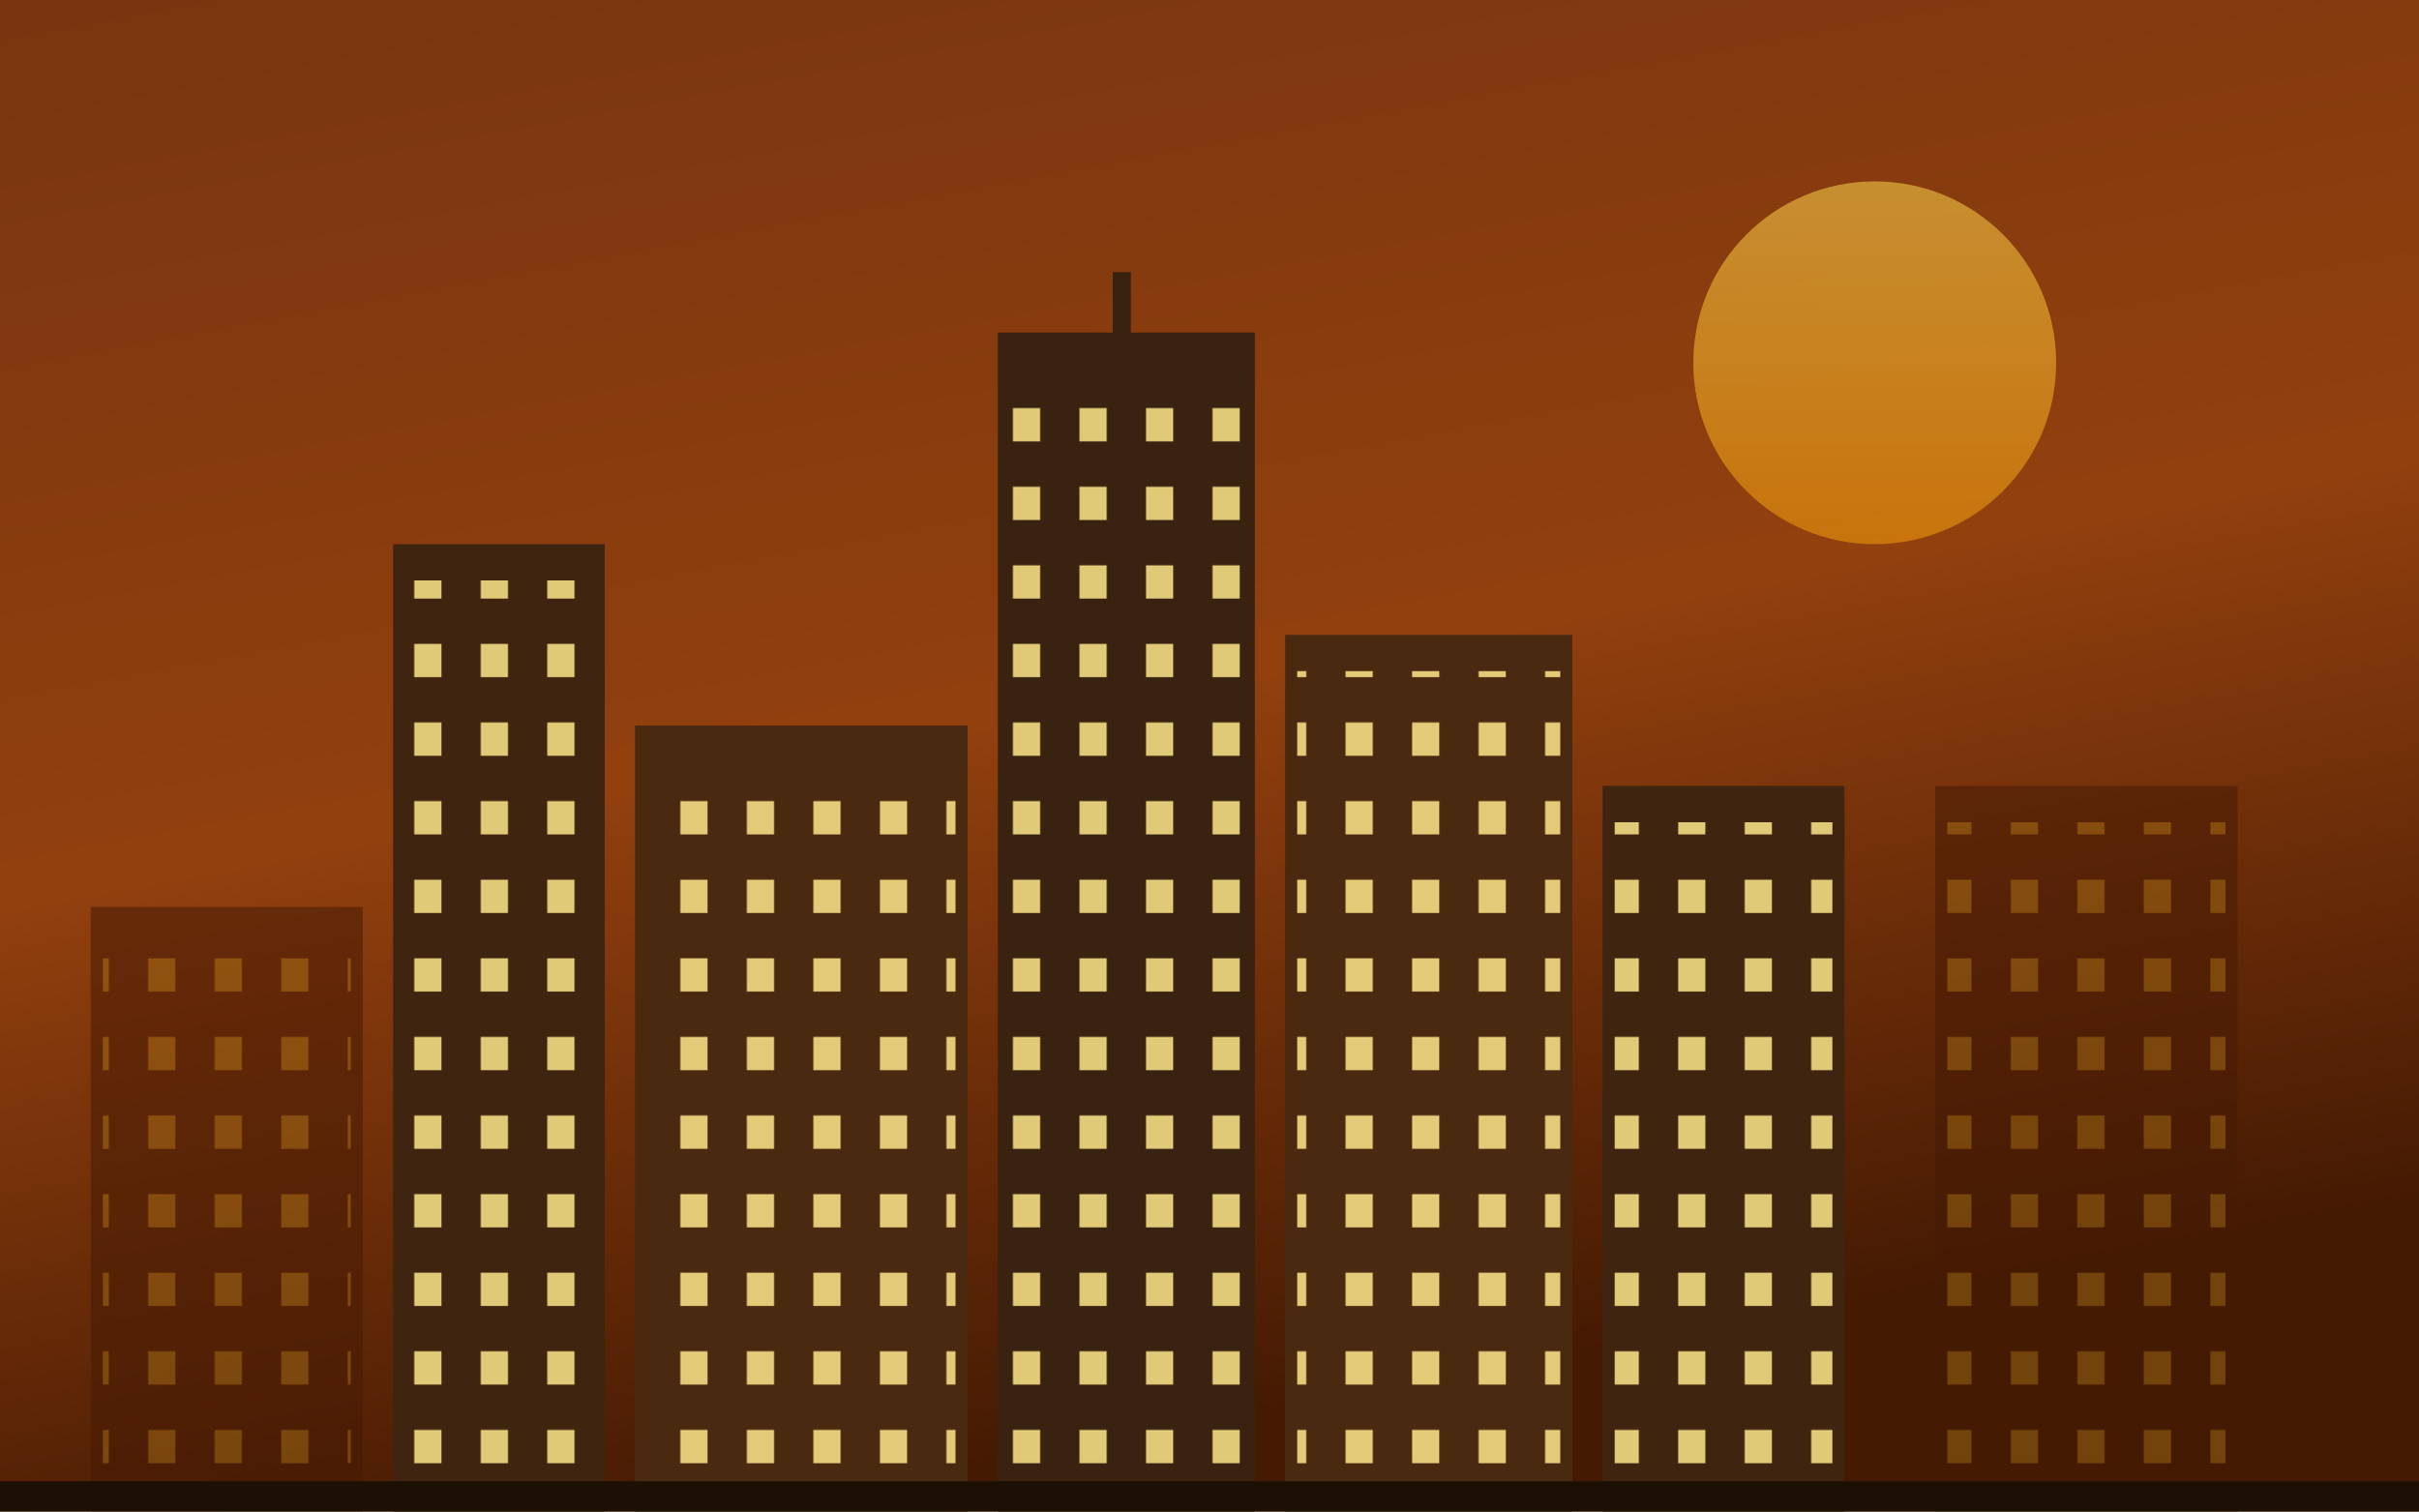
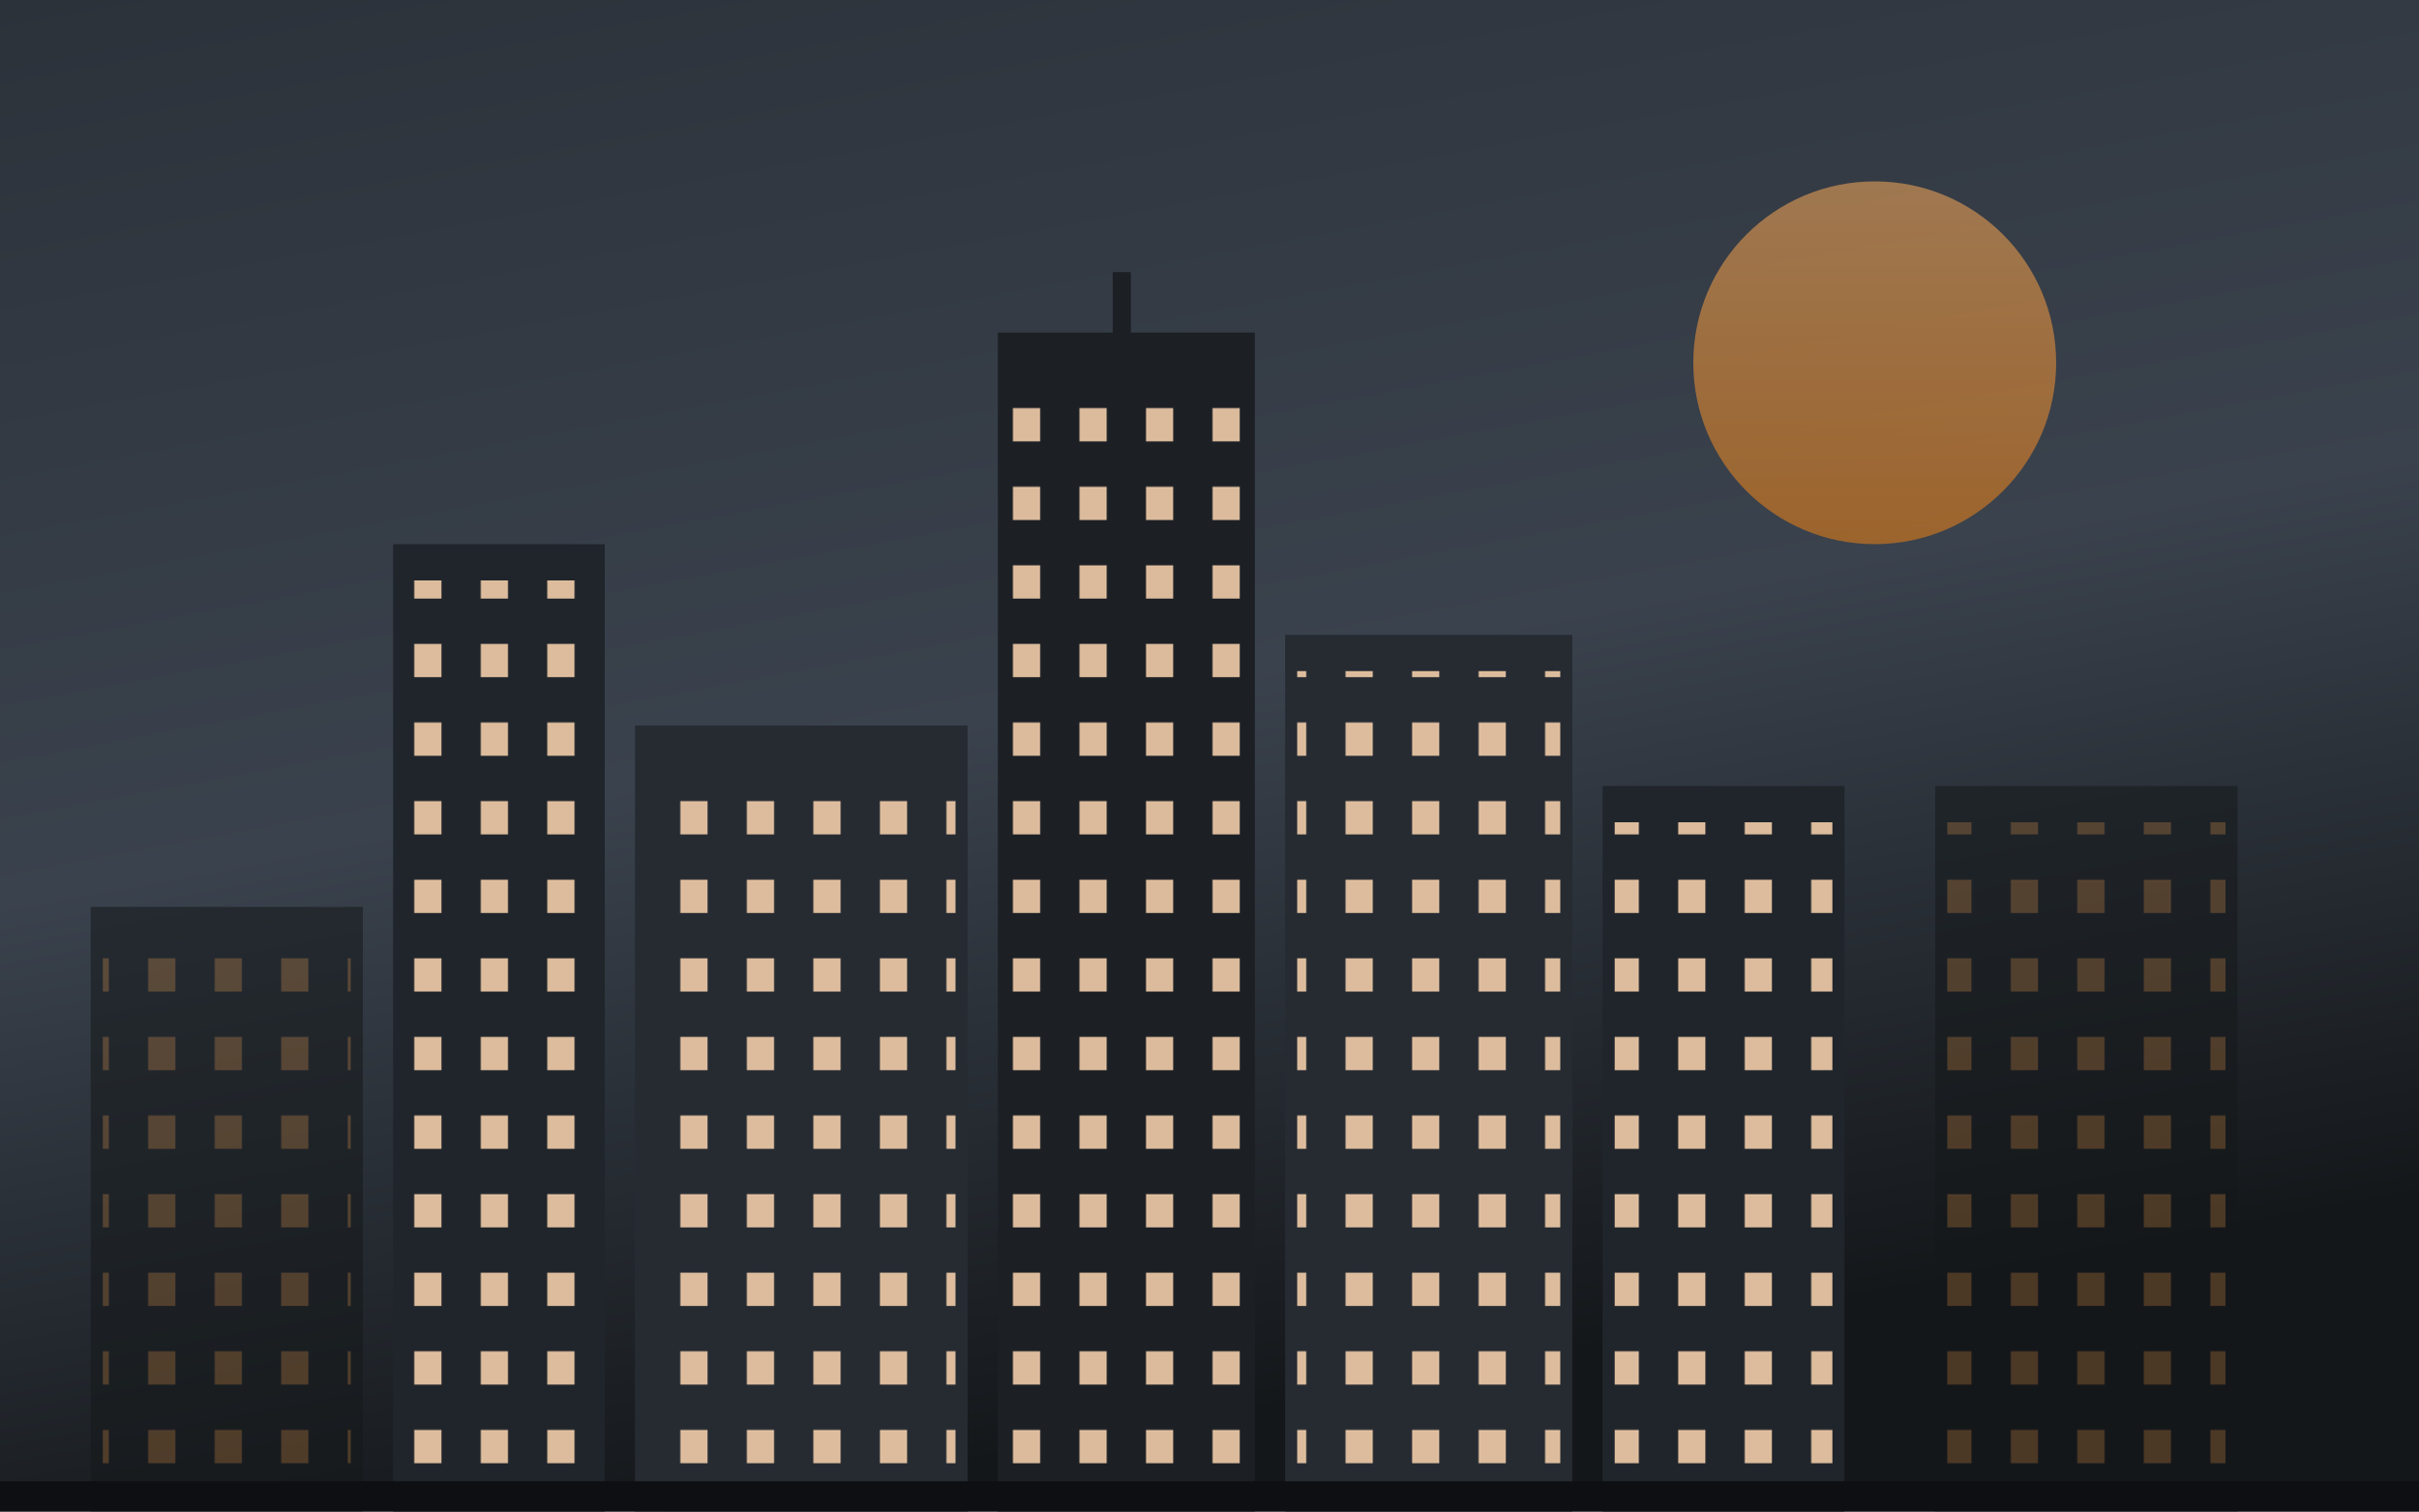
<svg xmlns="http://www.w3.org/2000/svg" viewBox="0 0 800 500" role="img" aria-label="Edificio de un consorcio al atardecer">
  <defs>
    <linearGradient id="sky" x1="0" y1="0" x2="0.3" y2="1">
-       <stop offset="0%" stop-color="#78350f" />
-       <stop offset="55%" stop-color="#92400e" />
-       <stop offset="100%" stop-color="#451a03" />
+       <stop offset="0%" stop-color="#2c323a" />
+       <stop offset="55%" stop-color="#3a424d" />
+       <stop offset="100%" stop-color="#14171a" />
    </linearGradient>
    <linearGradient id="sun" x1="0" y1="0" x2="0" y2="1">
-       <stop offset="0%" stop-color="#fcd34d" />
-       <stop offset="100%" stop-color="#f59e0b" />
+       <stop offset="0%" stop-color="#f8a95a" />
+       <stop offset="100%" stop-color="#ed8012" />
    </linearGradient>
    <pattern id="windows" width="22" height="26" patternUnits="userSpaceOnUse">
-       <rect x="5" y="5" width="9" height="11" fill="#fde68a" fill-opacity="0.85" />
+       <rect x="5" y="5" width="9" height="11" fill="#fdd6b0" fill-opacity="0.85" />
    </pattern>
    <pattern id="windowsDim" width="22" height="26" patternUnits="userSpaceOnUse">
-       <rect x="5" y="5" width="9" height="11" fill="#fbbf24" fill-opacity="0.45" />
+       <rect x="5" y="5" width="9" height="11" fill="#f59e47" fill-opacity="0.45" />
    </pattern>
  </defs>
  <rect x="0" y="0" width="800" height="500" fill="url(#sky)" />
  <circle cx="620" cy="120" r="60" fill="url(#sun)" opacity="0.55" />
  <g opacity="0.55">
-     <rect x="30" y="300" width="90" height="200" fill="#451a03" />
+     <rect x="30" y="300" width="90" height="200" fill="#14171a" />
    <rect x="34" y="312" width="82" height="176" fill="url(#windowsDim)" />
-     <rect x="640" y="260" width="100" height="240" fill="#451a03" />
+     <rect x="640" y="260" width="100" height="240" fill="#14171a" />
    <rect x="644" y="272" width="92" height="216" fill="url(#windowsDim)" />
  </g>
-   <rect x="130" y="180" width="70" height="320" fill="#3f2410" />
+   <rect x="130" y="180" width="70" height="320" fill="#20252b" />
  <rect x="134" y="192" width="62" height="296" fill="url(#windows)" />
-   <rect x="210" y="240" width="110" height="260" fill="#4a2911" />
+   <rect x="210" y="240" width="110" height="260" fill="#262b32" />
  <rect x="214" y="252" width="102" height="236" fill="url(#windows)" />
-   <rect x="330" y="110" width="85" height="390" fill="#3a2210" />
+   <rect x="330" y="110" width="85" height="390" fill="#1c2025" />
  <rect x="334" y="122" width="77" height="366" fill="url(#windows)" />
-   <rect x="368" y="90" width="6" height="24" fill="#3a2210" />
-   <rect x="425" y="210" width="95" height="290" fill="#4a2911" />
+   <rect x="368" y="90" width="6" height="24" fill="#1c2025" />
+   <rect x="425" y="210" width="95" height="290" fill="#262b32" />
  <rect x="429" y="222" width="87" height="266" fill="url(#windows)" />
-   <rect x="530" y="260" width="80" height="240" fill="#3f2410" />
+   <rect x="530" y="260" width="80" height="240" fill="#20252b" />
  <rect x="534" y="272" width="72" height="216" fill="url(#windows)" />
-   <rect x="0" y="490" width="800" height="10" fill="#1c0f04" />
+   <rect x="0" y="490" width="800" height="10" fill="#0d0f12" />
</svg>
